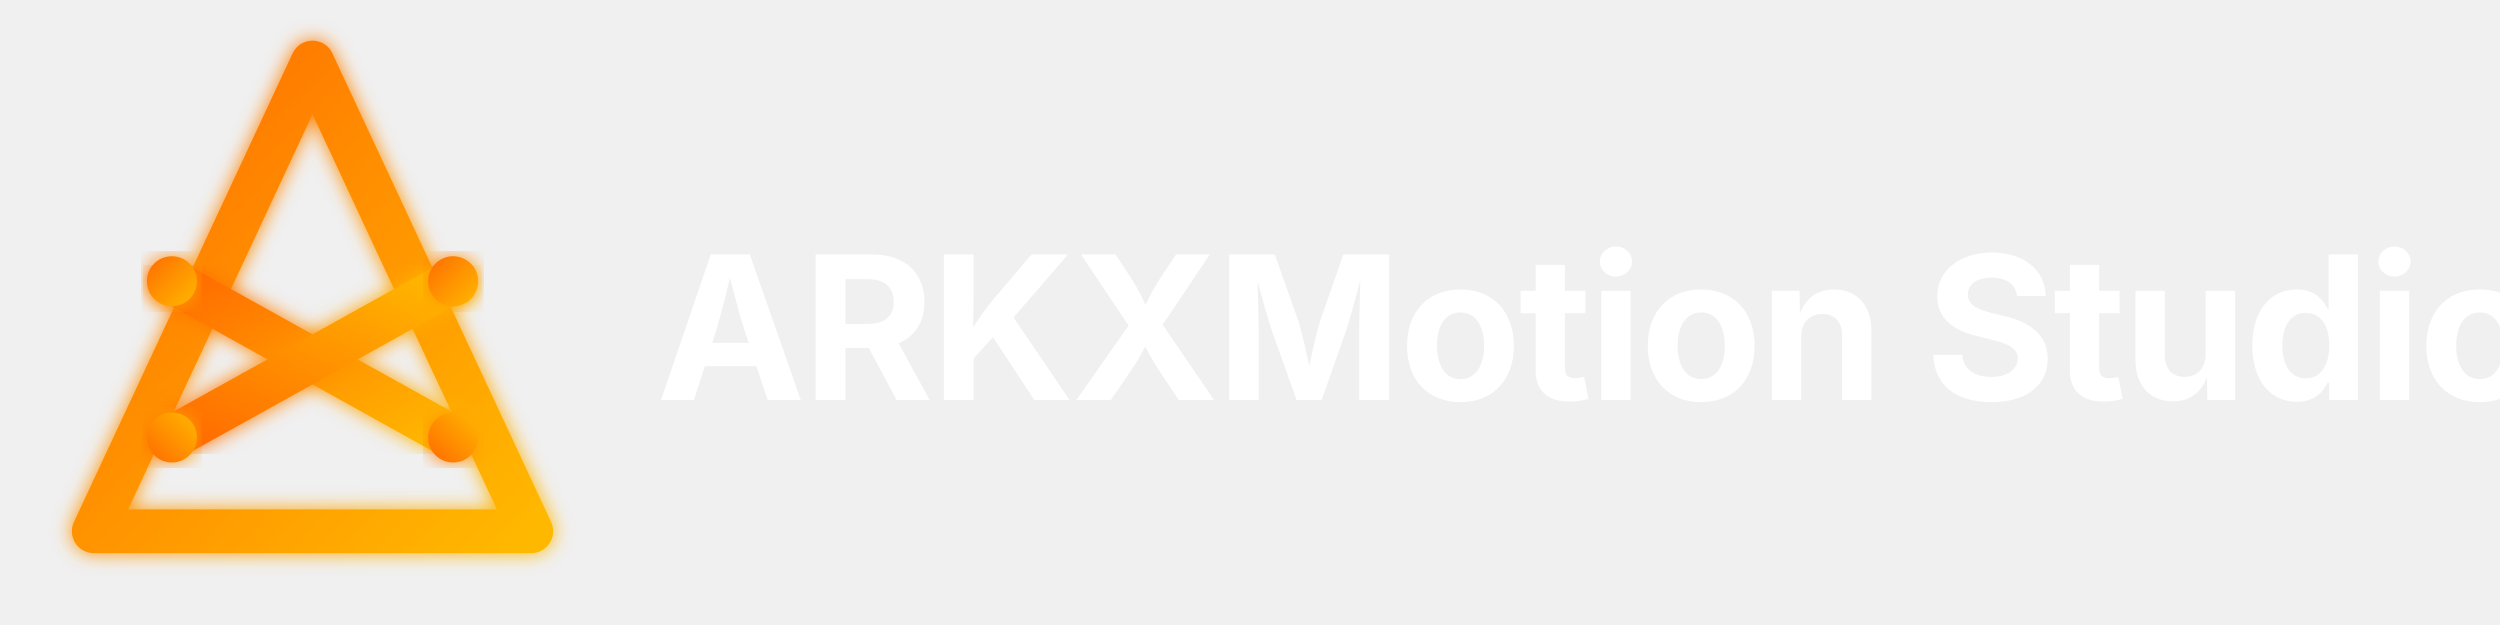
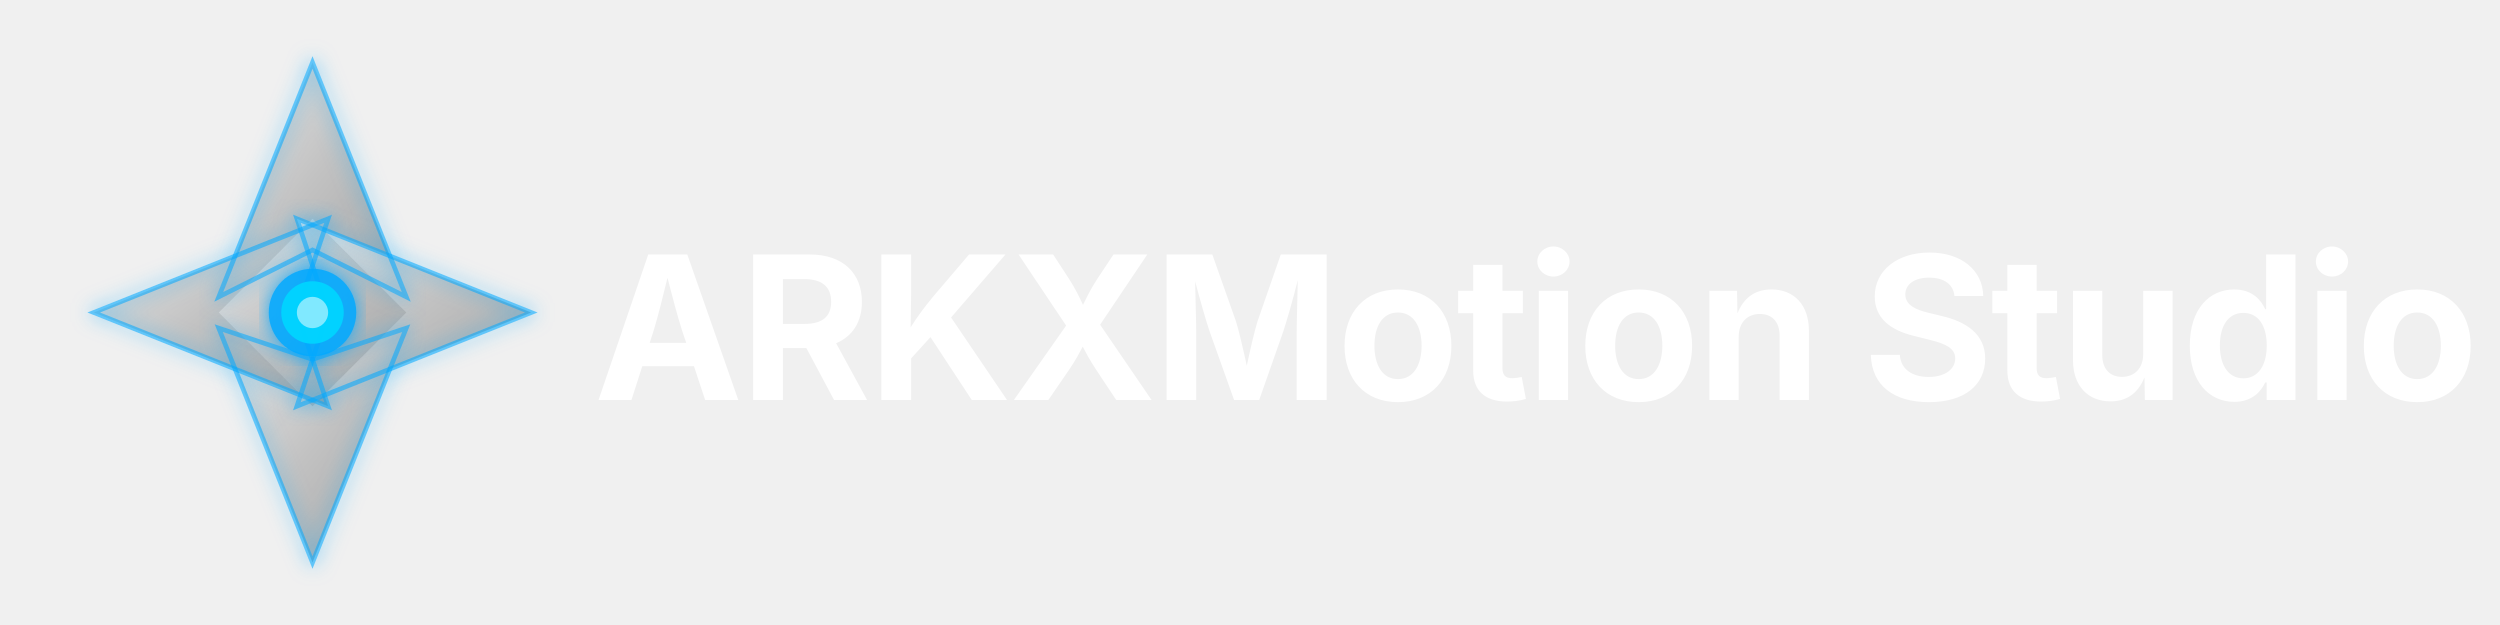
<svg xmlns="http://www.w3.org/2000/svg" width="800" height="200" viewBox="0 0 800 200">
  <defs>
-     <linearGradient id="orangeGrad" x1="0%" y1="0%" x2="100%" y2="100%">
-       <stop offset="0%" stop-color="#ff6a00" />
-       <stop offset="40%" stop-color="#ff8c00" />
-       <stop offset="100%" stop-color="#ffb800" />
+     <linearGradient id="blueGrad" x1="0%" y1="0%" x2="100%" y2="100%">
+       <stop offset="0%" stop-color="#00a8ff" />
+       <stop offset="40%" stop-color="#00d4ff" />
+       <stop offset="100%" stop-color="#00f0ff" />
    </linearGradient>
-     <linearGradient id="orangeGrad2" x1="100%" y1="0%" x2="0%" y2="100%">
-       <stop offset="0%" stop-color="#ffb800" />
-       <stop offset="100%" stop-color="#ff6a00" />
+     <linearGradient id="metalGrad" x1="0%" y1="0%" x2="100%" y2="100%">
+       <stop offset="0%" stop-color="#e8e8e8" />
+       <stop offset="50%" stop-color="#c0c0c0" />
+       <stop offset="100%" stop-color="#a0a0a0" />
    </linearGradient>
    <filter id="glow">
      <feGaussianBlur stdDeviation="3" result="blur" />
      <feMerge>
        <feMergeNode in="blur" />
        <feMergeNode in="SourceGraphic" />
      </feMerge>
    </filter>
  </defs>
-   <path d="M100 20 L170 170 L30 170 Z" fill="none" stroke="url(#orangeGrad)" stroke-width="14" stroke-linejoin="round" stroke-linecap="round" filter="url(#glow)" />
-   <line x1="55" y1="90" x2="145" y2="140" stroke="url(#orangeGrad)" stroke-width="14" stroke-linecap="round" filter="url(#glow)" />
-   <line x1="145" y1="90" x2="55" y2="140" stroke="url(#orangeGrad2)" stroke-width="14" stroke-linecap="round" filter="url(#glow)" />
-   <circle cx="55" cy="90" r="8" fill="url(#orangeGrad)" filter="url(#glow)" />
-   <circle cx="145" cy="90" r="8" fill="url(#orangeGrad)" filter="url(#glow)" />
-   <circle cx="55" cy="140" r="8" fill="url(#orangeGrad2)" filter="url(#glow)" />
-   <circle cx="145" cy="140" r="8" fill="url(#orangeGrad2)" filter="url(#glow)" />
-   <text x="210" y="128" font-family="Inter, system-ui, -apple-system, sans-serif" font-size="64" font-weight="700" fill="white" letter-spacing="-1">ARKXMotion Studio</text>
+   <path d="M100 20 L130 95 L100 80 L70 95 Z" fill="url(#metalGrad)" opacity="0.95" />
+   <path d="M170 100 L95 130 L105 100 L95 70 Z" fill="url(#metalGrad)" opacity="0.95" />
+   <path d="M100 180 L70 105 L100 115 L130 105 Z" fill="url(#metalGrad)" opacity="0.95" />
+   <path d="M30 100 L105 70 L95 100 L105 130 Z" fill="url(#metalGrad)" opacity="0.95" />
+   <path d="M100 70 L130 100 L100 130 L70 100 Z" fill="url(#metalGrad)" opacity="0.98" />
+   <path d="M100 20 L130 95 L100 80 L70 95 Z" fill="none" stroke="#00a8ff" stroke-width="1.5" opacity="0.6" filter="url(#glow)" />
+   <path d="M170 100 L95 130 L105 100 L95 70 Z" fill="none" stroke="#00a8ff" stroke-width="1.5" opacity="0.6" filter="url(#glow)" />
+   <path d="M100 180 L70 105 L100 115 L130 105 Z" fill="none" stroke="#00a8ff" stroke-width="1.5" opacity="0.6" filter="url(#glow)" />
+   <path d="M30 100 L105 70 L95 100 L105 130 Z" fill="none" stroke="#00a8ff" stroke-width="1.5" opacity="0.6" filter="url(#glow)" />
+   <circle cx="100" cy="100" r="14" fill="#00a8ff" filter="url(#glow)" opacity="0.9" />
+   <circle cx="100" cy="100" r="10" fill="#00d4ff" opacity="0.95" />
+   <circle cx="100" cy="100" r="5" fill="white" opacity="0.5" />
+   <text x="190" y="128" font-family="Inter, system-ui, -apple-system, sans-serif" font-size="64" font-weight="700" fill="white" letter-spacing="-1">ARKXMotion Studio</text>
</svg>
